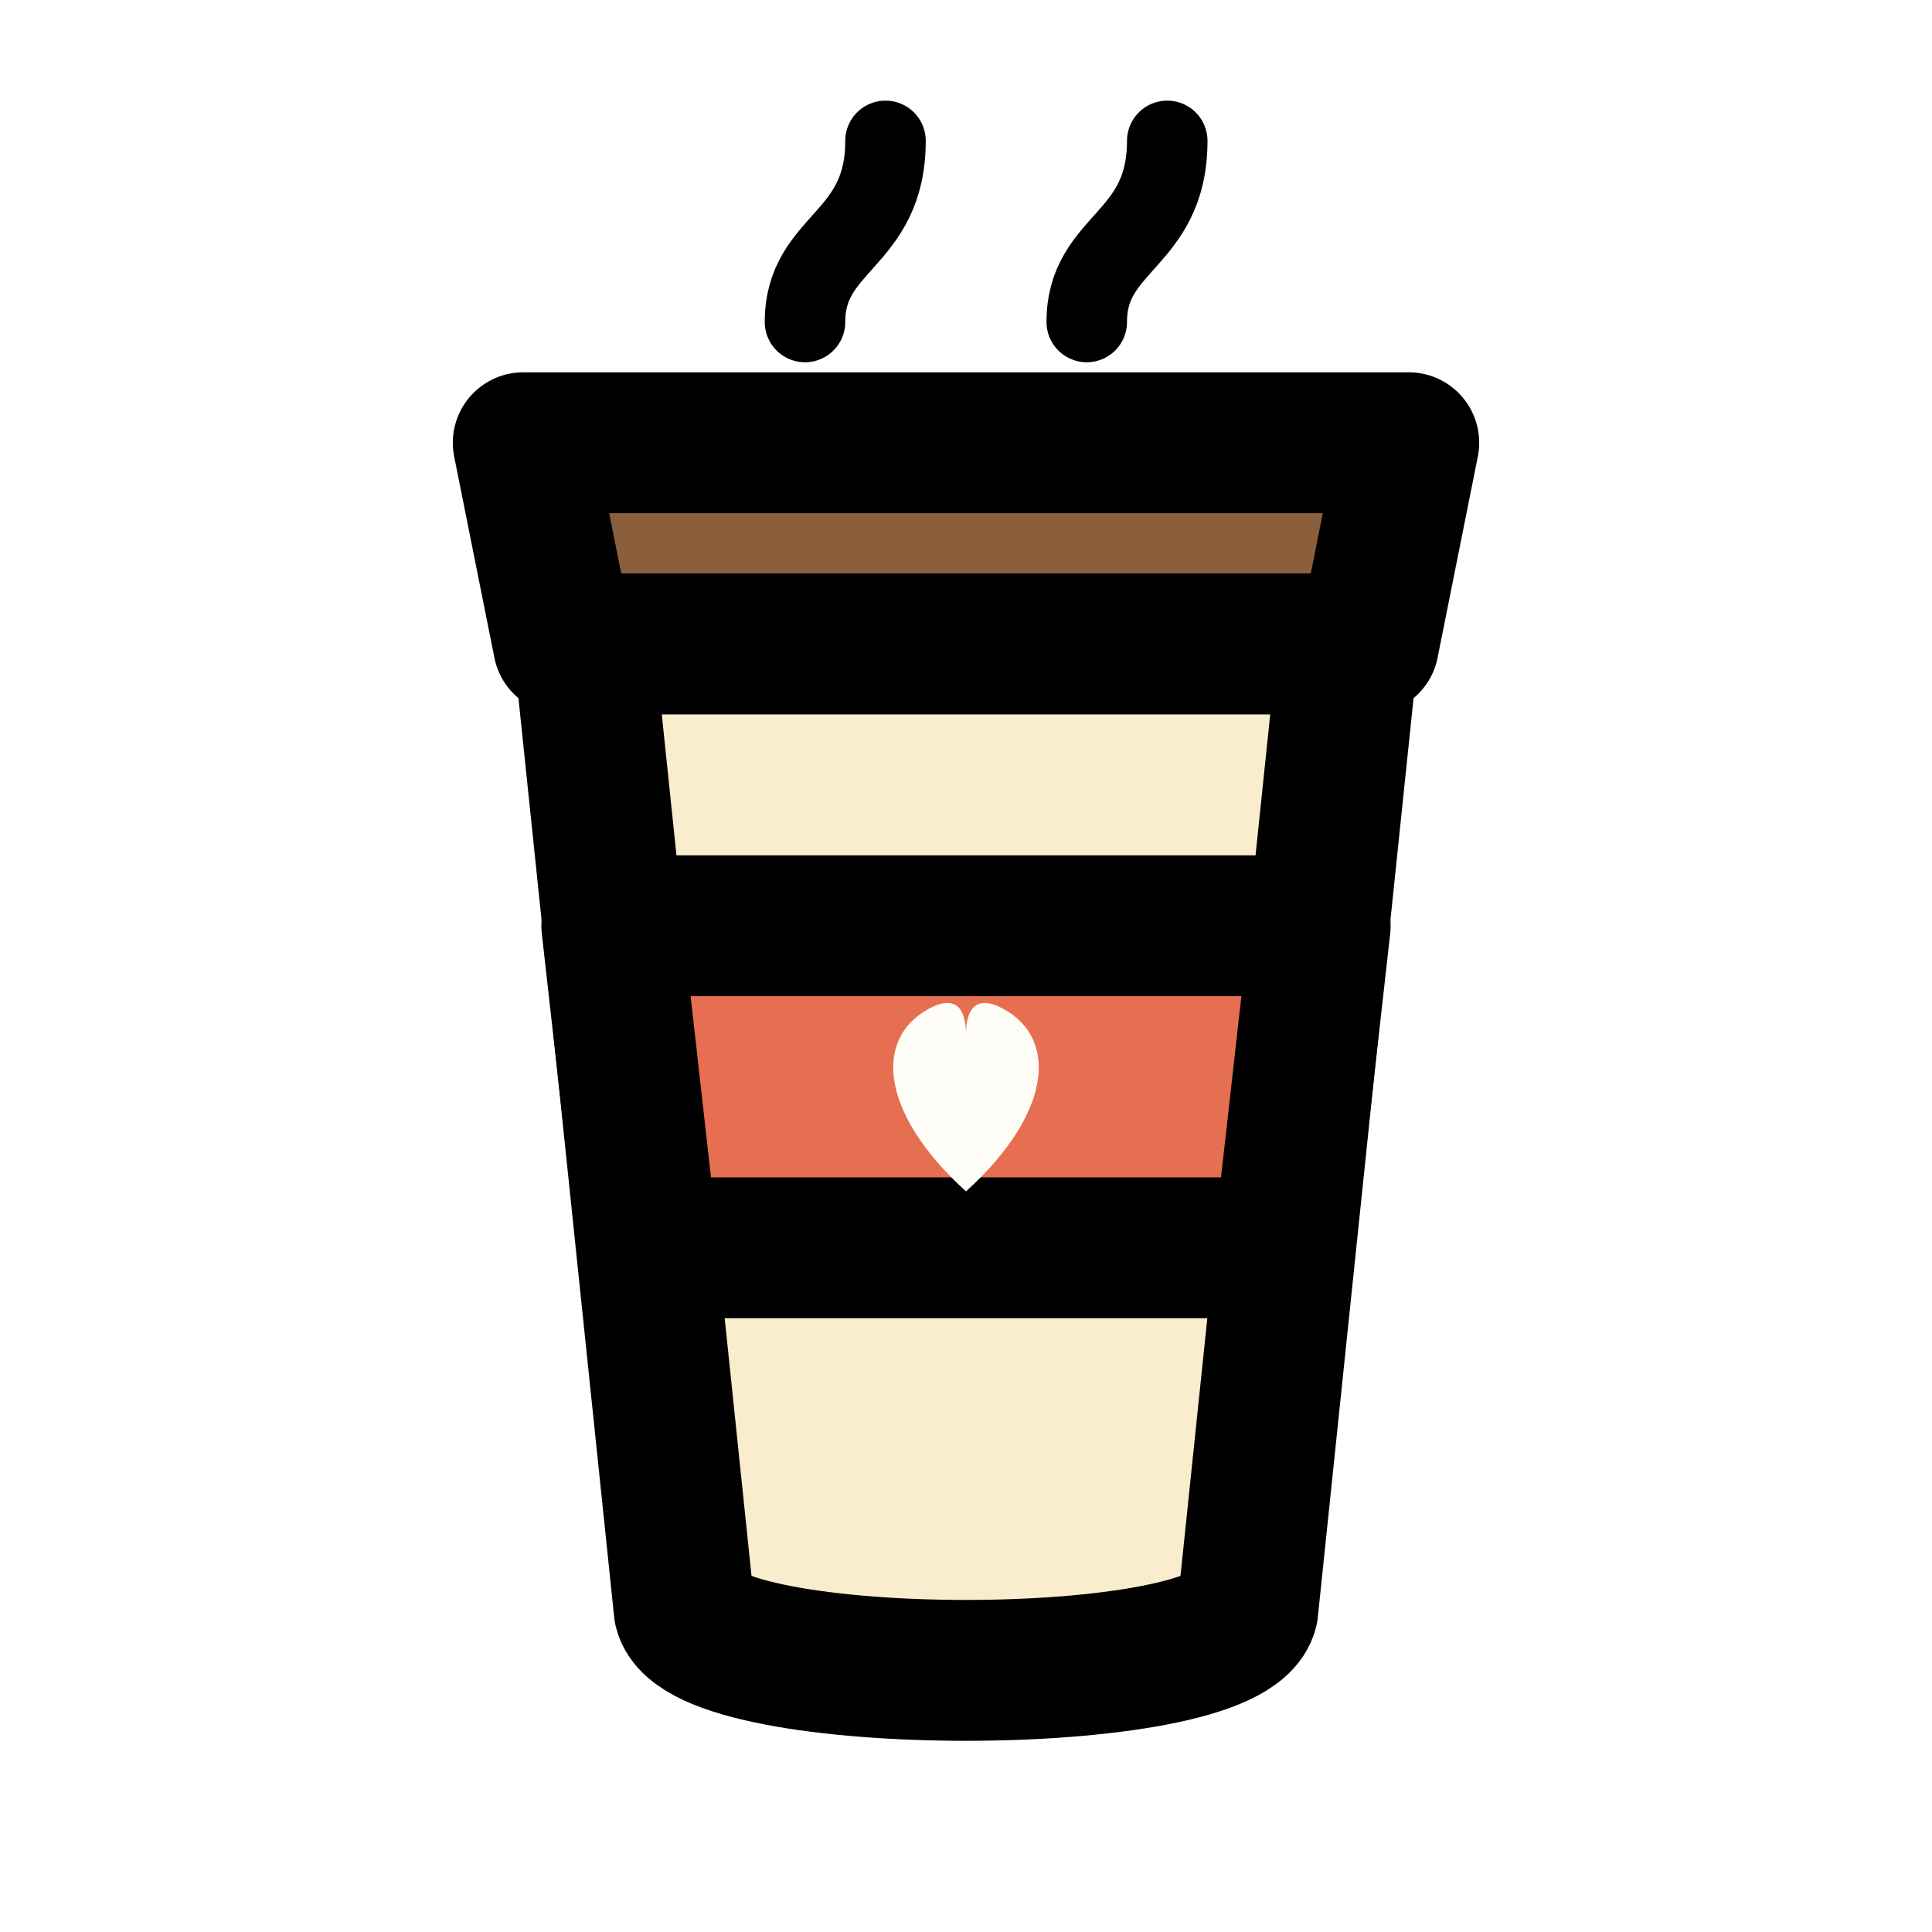
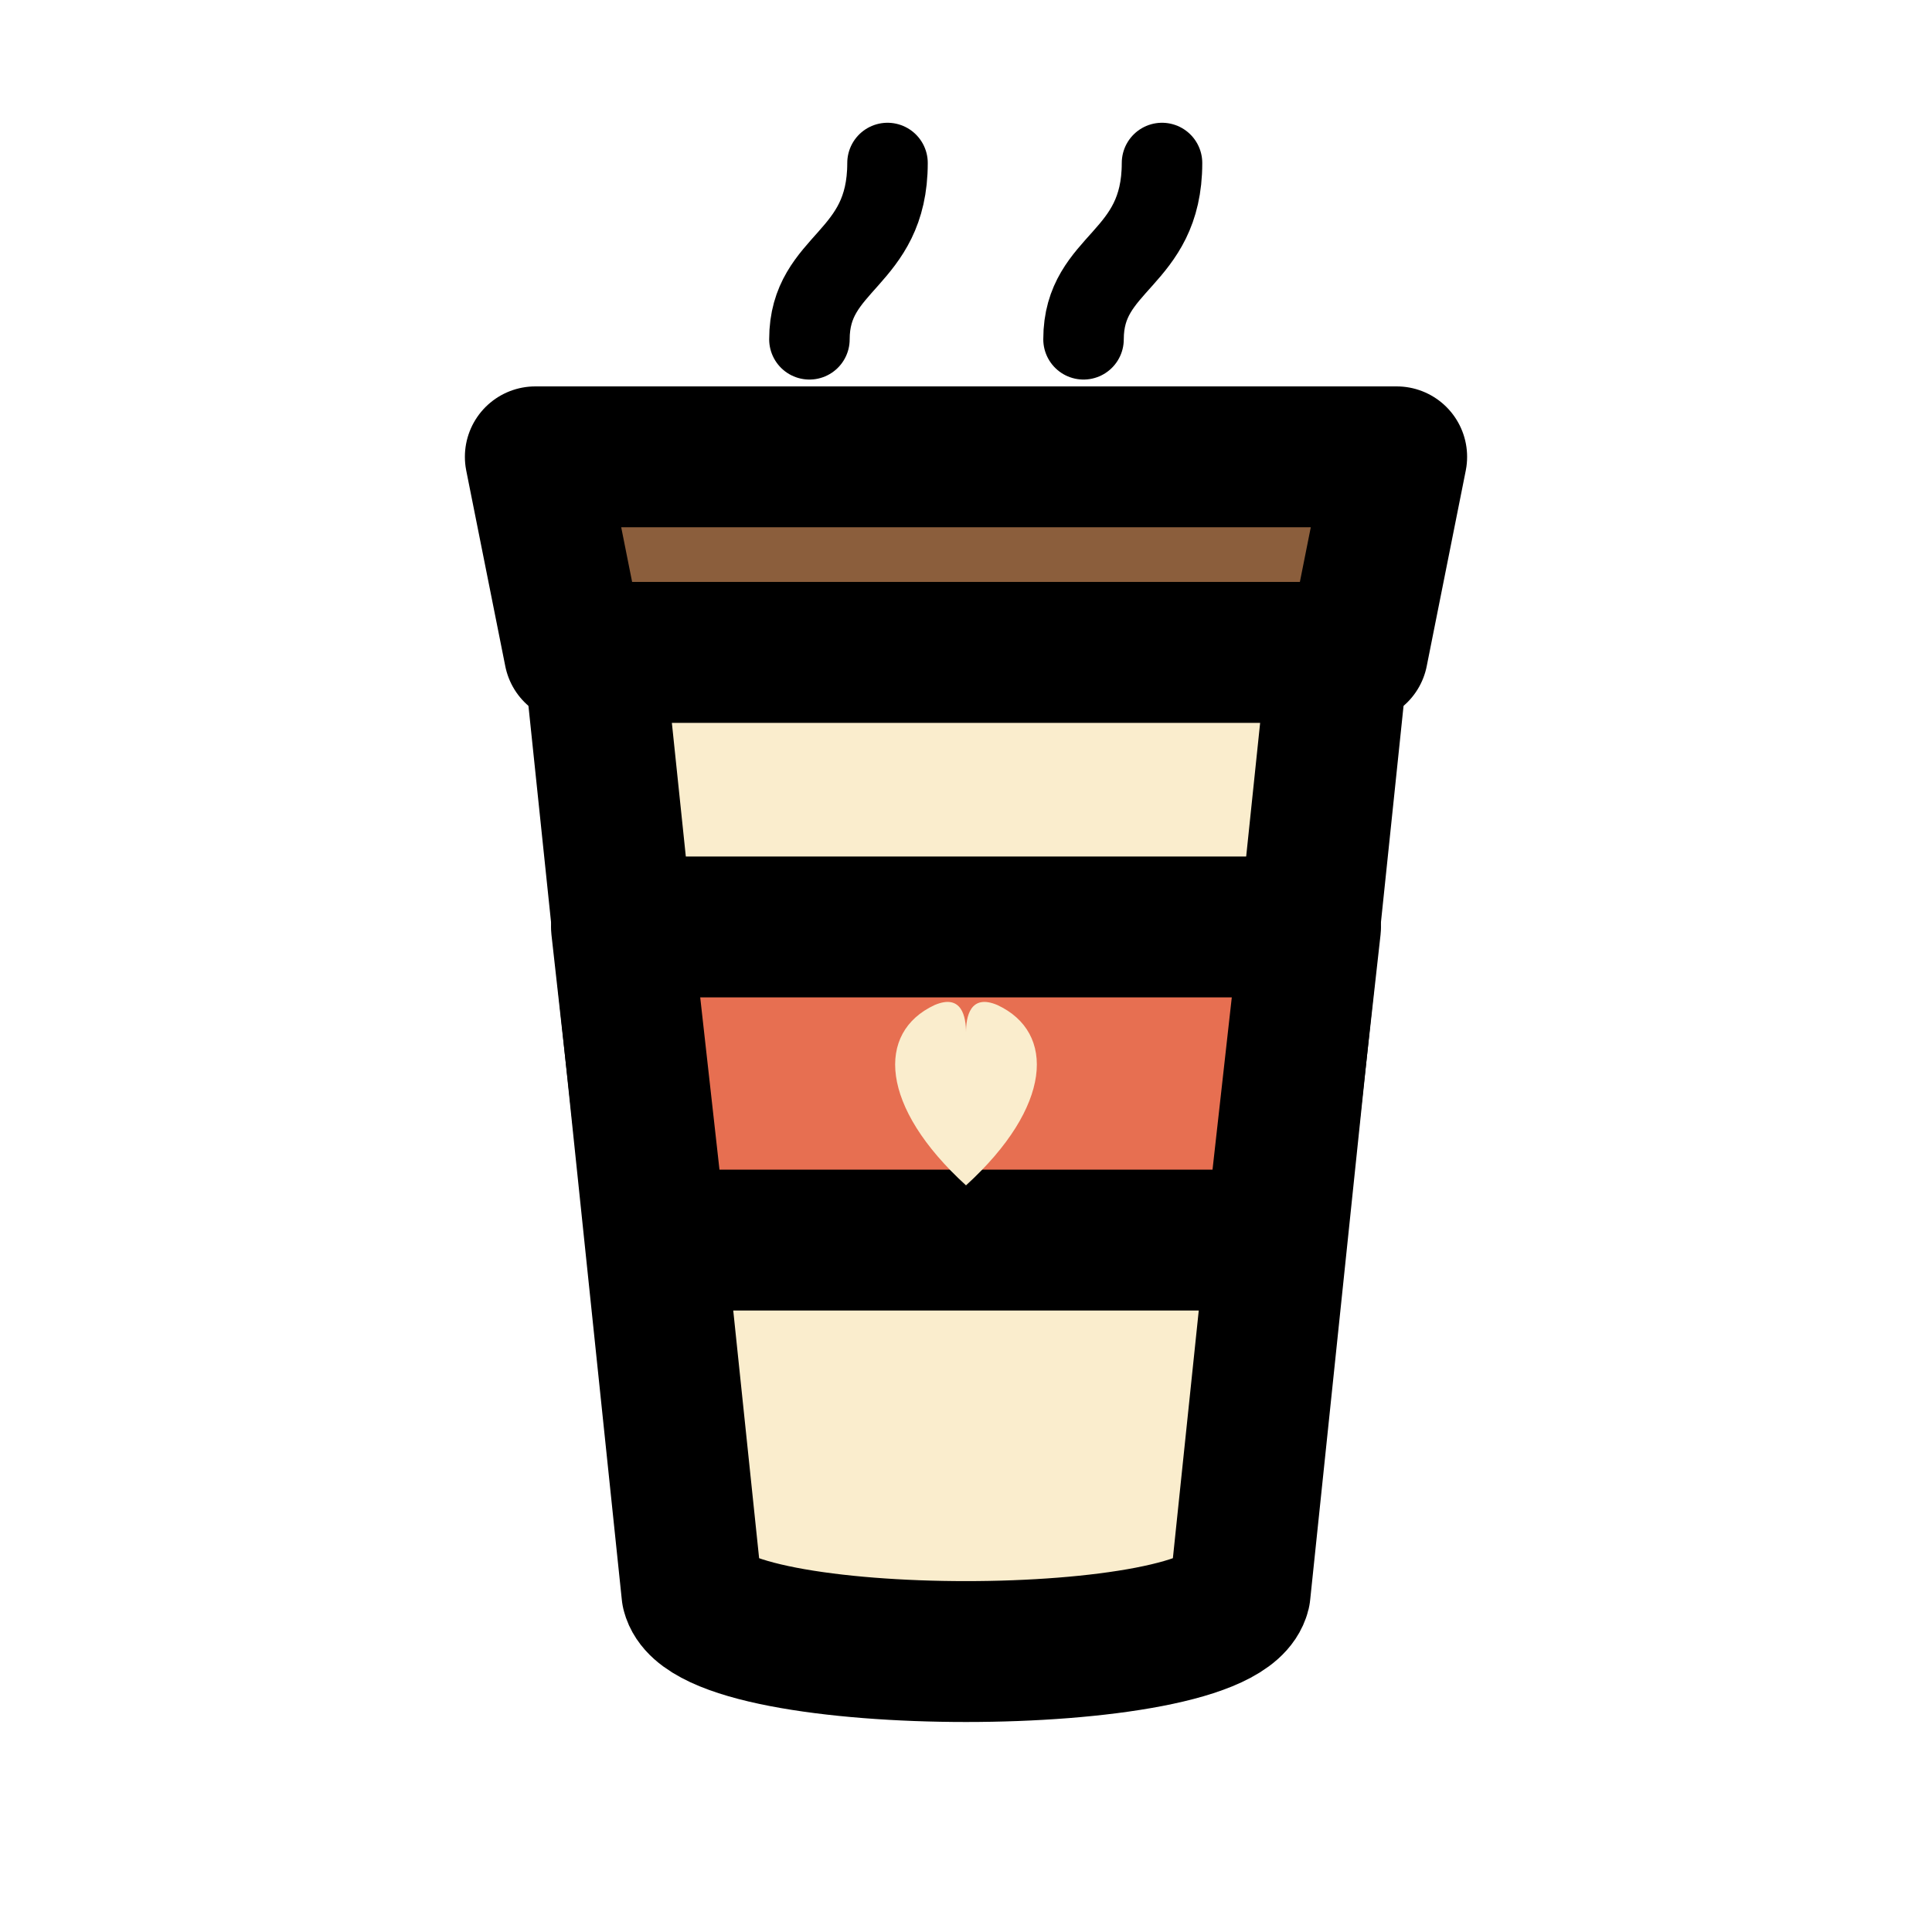
<svg xmlns="http://www.w3.org/2000/svg" viewBox="0 0 48 48" fill="none" stroke="currentColor" stroke-width="3.5" stroke-linecap="round" stroke-linejoin="round">
-   <path d="M13 11 L35 11 L34 16 L14 16 Z" fill="#8B5E3C" />
-   <path d="M14.5 16 L17 40 C 17.5 42 30.5 42 31 40 L33.5 16 Z" fill="#FAEDCD" />
-   <path d="M15.2 23 L32.8 23 L31.9 31 L16.1 31 Z" fill="#E76F51" />
-   <path d="M24 29.6 C 21.8 27.6 21.7 25.7 23.2 25 C 23.9 24.7 24 25.3 24 25.7 C 24 25.3 24.1 24.7 24.8 25 C 26.3 25.7 26.2 27.6 24 29.6 Z" fill="#FFFDF7" stroke="none" />
-   <path d="M20 8 C 20 6 22 6 22 3.5" stroke="currentColor" stroke-width="2" />
-   <path d="M27 8 C 27 6 29 6 29 3.5" stroke="currentColor" stroke-width="2" />
+   <path d="M13.3 11.35 L34.7 11.35 L33.73 16.21 L14.27 16.21 Z" fill="#8B5E3C" />
+   <path d="M14.75 16.21 L17.19 39.57 C 17.67 41.52 30.33 41.52 30.81 39.57 L33.25 16.21 Z" fill="#FAEDCD" />
+   <path d="M15.44 23.03 L32.56 23.03 L31.69 30.81 L16.31 30.81 Z" fill="#E76F51" />
+   <path d="M24 29.45 C 21.86 27.5 21.76 25.65 23.22 24.97 C 23.9 24.68 24 25.27 24 25.65 C 24 25.27 24.1 24.68 24.78 24.97 C 26.24 25.65 26.14 27.5 24 29.45 Z" fill="#FAEDCD" stroke="none" />
+   <path d="M20.11 8.43 C 20.11 6.48 22.05 6.48 22.05 4.05" stroke="currentColor" stroke-width="2" />
+   <path d="M26.92 8.43 C 26.92 6.48 28.87 6.48 28.87 4.05" stroke="currentColor" stroke-width="2" />
</svg>
